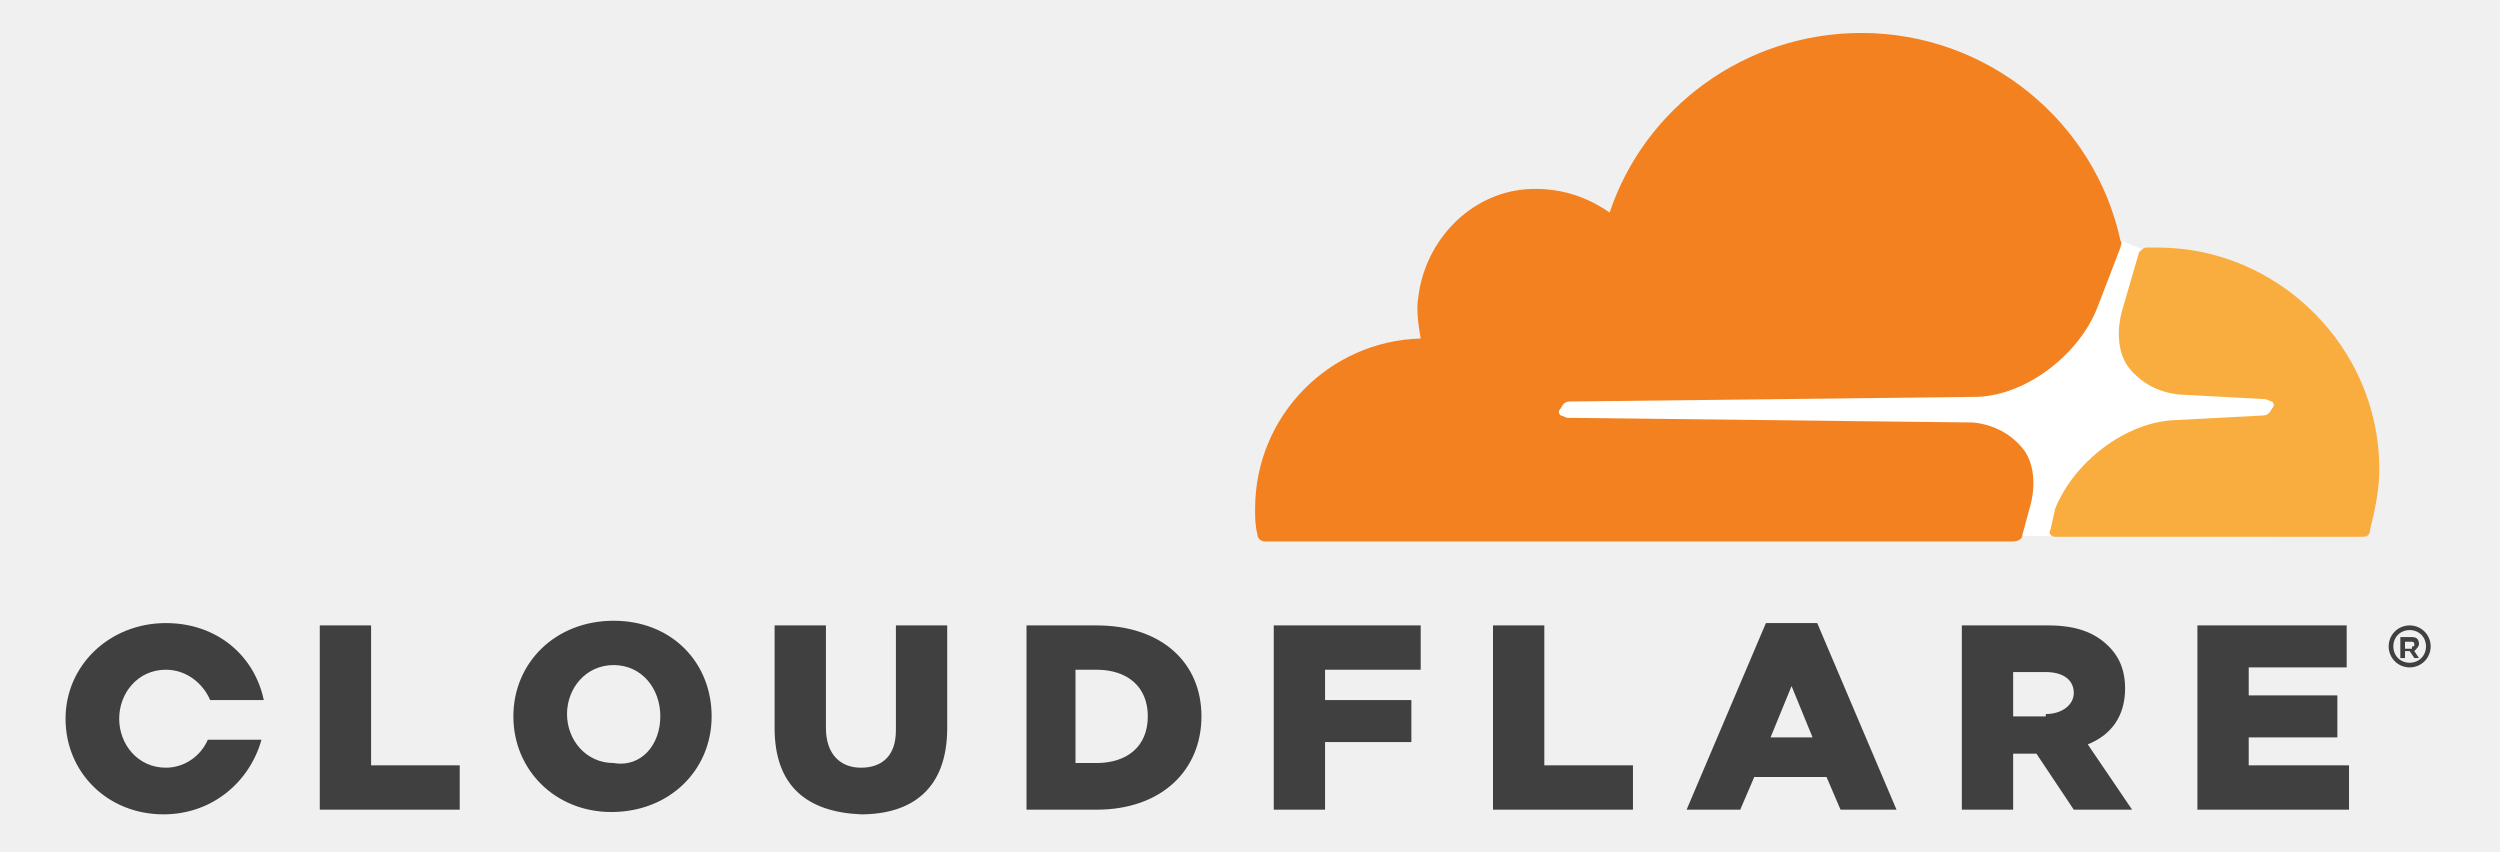
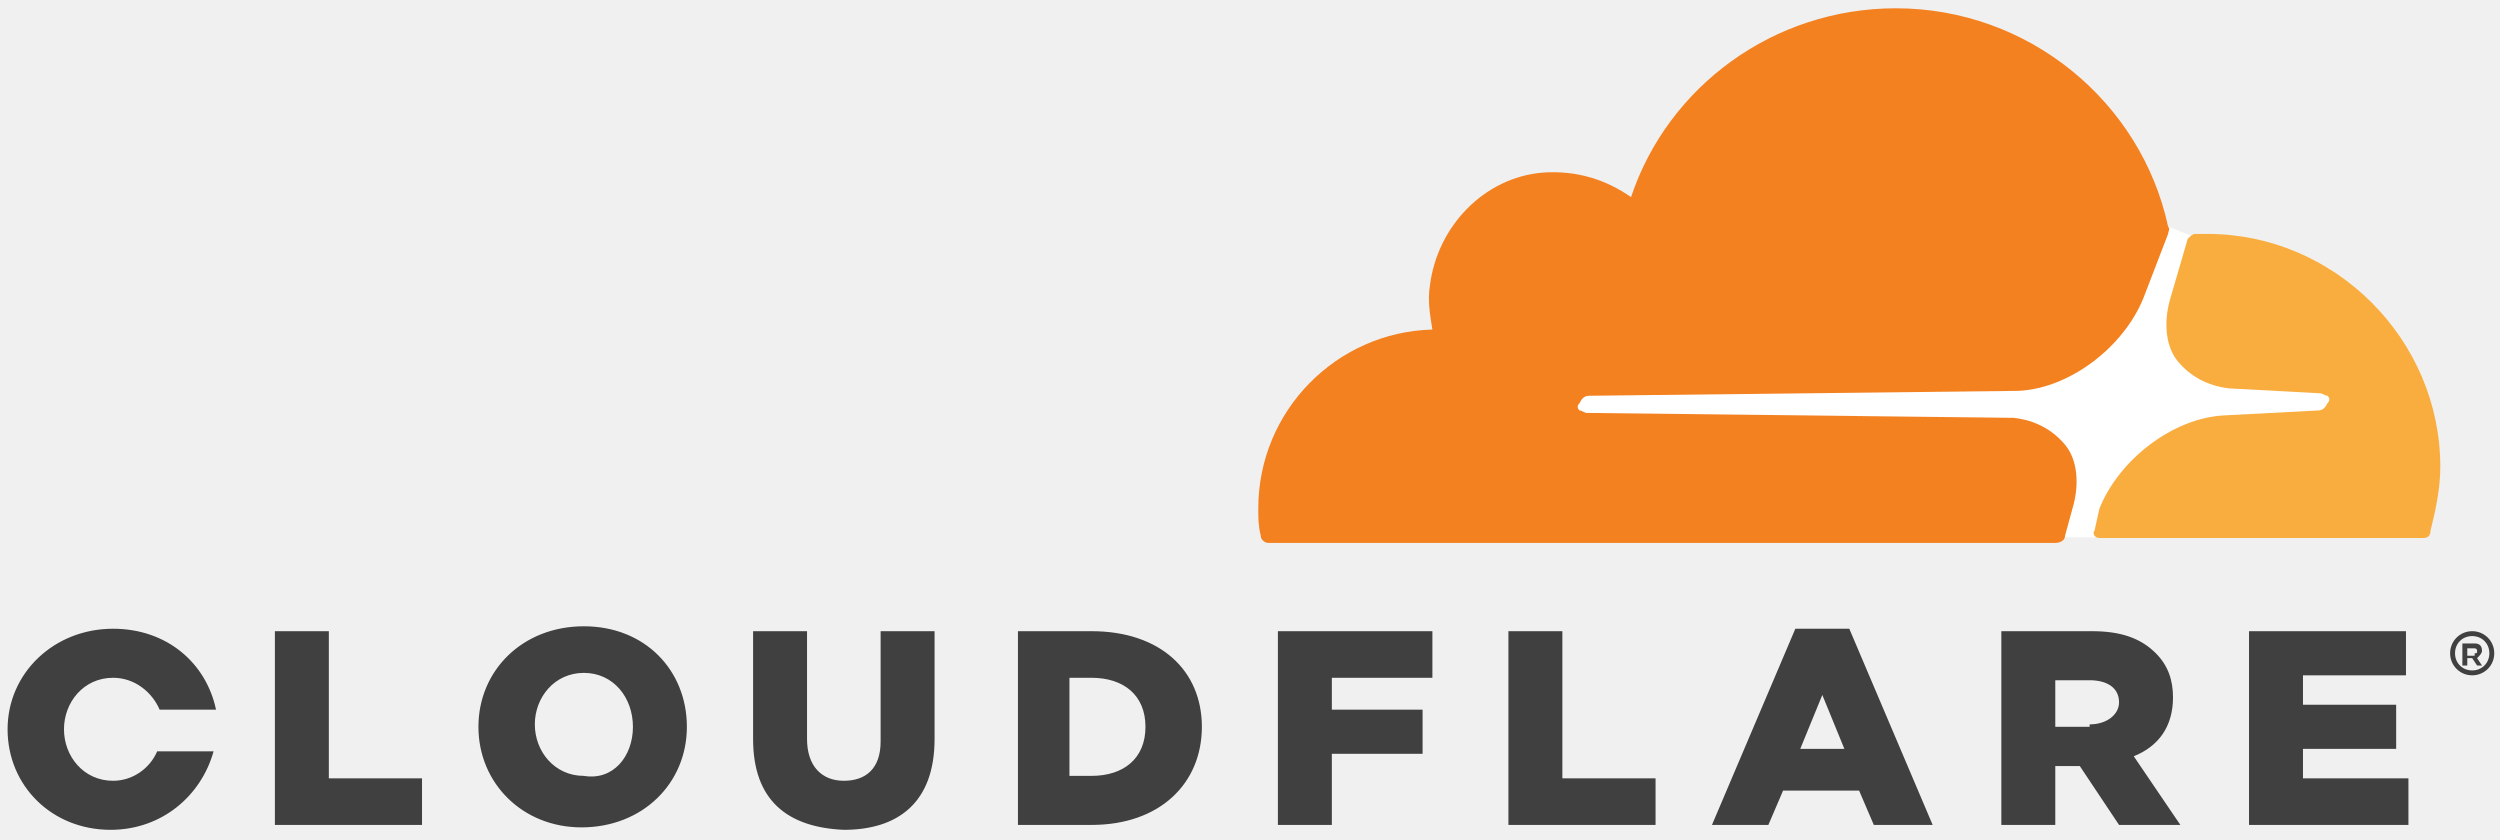
- <svg xmlns="http://www.w3.org/2000/svg" id="Layer_2" viewBox="1.09 2.189 107.183 36.486" width="107.18" height="36.49">
+ <svg xmlns="http://www.w3.org/2000/svg" id="Layer_2" viewBox="3.591 3.262 101.943 34.221" width="101.94" height="34.22">
  <style>.st0{fill:#fff}.st1{fill:#f48120}.st2{fill:#faad3f}.st3{fill:#404041}</style>
  <path class="st0" d="M98.6 14.2L93 12.9l-1-.4-25.7.2v12.4l32.3.1z" />
  <path class="st1" d="M88.1 24c.3-1 .2-2-.3-2.6-.5-.6-1.2-1-2.1-1.1l-17.4-.2c-.1 0-.2-.1-.3-.1-.1-.1-.1-.2 0-.3.1-.2.2-.3.4-.3l17.5-.2c2.1-.1 4.3-1.8 5.1-3.8l1-2.6c0-.1.1-.2 0-.3-1.1-5.1-5.7-8.9-11.1-8.9-5 0-9.3 3.2-10.8 7.7-1-.7-2.2-1.1-3.6-1-2.4.2-4.3 2.2-4.6 4.6-.1.6 0 1.2.1 1.8-3.9.1-7.1 3.3-7.1 7.3 0 .4 0 .7.1 1.1 0 .2.2.3.3.3h32.1c.2 0 .4-.1.4-.3l.3-1.1z" />
  <path class="st2" d="M93.6 12.8h-.5c-.1 0-.2.1-.3.2l-.7 2.4c-.3 1-.2 2 .3 2.6.5.6 1.2 1 2.1 1.1l3.7.2c.1 0 .2.1.3.1.1.1.1.2 0 .3-.1.2-.2.3-.4.3l-3.8.2c-2.1.1-4.3 1.8-5.1 3.8l-.2.9c-.1.1 0 .3.2.3h13.2c.2 0 .3-.1.3-.3.2-.8.4-1.7.4-2.6 0-5.2-4.3-9.5-9.5-9.5" />
  <path class="st3" d="M104.4 30.8c-.5 0-.9-.4-.9-.9s.4-.9.9-.9.9.4.9.9-.4.9-.9.9m0-1.6c-.4 0-.7.3-.7.7 0 .4.3.7.7.7.4 0 .7-.3.7-.7 0-.4-.3-.7-.7-.7m.4 1.2h-.2l-.2-.3h-.2v.3h-.2v-.9h.5c.2 0 .3.1.3.3 0 .1-.1.2-.2.3l.2.3zm-.3-.5c.1 0 .1 0 .1-.1s-.1-.1-.1-.1h-.3v.3h.3zM14.8 29H17v6h3.8v1.9h-6zm8.3 3.9c0-2.3 1.8-4.1 4.3-4.1s4.2 1.8 4.2 4.1-1.8 4.1-4.3 4.1c-2.4 0-4.2-1.8-4.2-4.1m6.3 0c0-1.2-.8-2.2-2-2.2s-2 1-2 2.1.8 2.1 2 2.1c1.2.2 2-.8 2-2m4.9.5V29h2.2v4.4c0 1.1.6 1.7 1.5 1.7s1.5-.5 1.5-1.6V29h2.2v4.4c0 2.6-1.5 3.7-3.7 3.7-2.3-.1-3.7-1.2-3.7-3.7M45 29h3.1c2.8 0 4.5 1.6 4.5 3.9s-1.7 4-4.5 4h-3V29zm3.1 5.9c1.3 0 2.2-.7 2.2-2s-.9-2-2.2-2h-.9v4h.9zm7.6-5.9H62v1.9h-4.1v1.3h3.7V34h-3.7v2.9h-2.2zm9.4 0h2.2v6h3.8v1.9h-6zm11.7-.1H79l3.4 8H80l-.6-1.4h-3.1l-.6 1.4h-2.3l3.4-8zm2 4.9l-.9-2.2-.9 2.2h1.8zm6.4-4.8h3.7c1.2 0 2 .3 2.6.9.5.5.7 1.1.7 1.8 0 1.2-.6 2-1.6 2.4l1.9 2.8H90l-1.6-2.4h-1v2.4h-2.2V29zm3.6 3.8c.7 0 1.2-.4 1.2-.9 0-.6-.5-.9-1.2-.9h-1.4v1.9h1.4zm6.5-3.8h6.4v1.8h-4.2V32h3.8v1.8h-3.8V35h4.3v1.9h-6.5zM10 33.9c-.3.7-1 1.2-1.8 1.2-1.2 0-2-1-2-2.1s.8-2.1 2-2.1c.9 0 1.6.6 1.9 1.3h2.3c-.4-1.9-2-3.3-4.2-3.3-2.4 0-4.3 1.8-4.3 4.1s1.8 4.1 4.2 4.1c2.1 0 3.7-1.4 4.2-3.2H10z" />
</svg>
